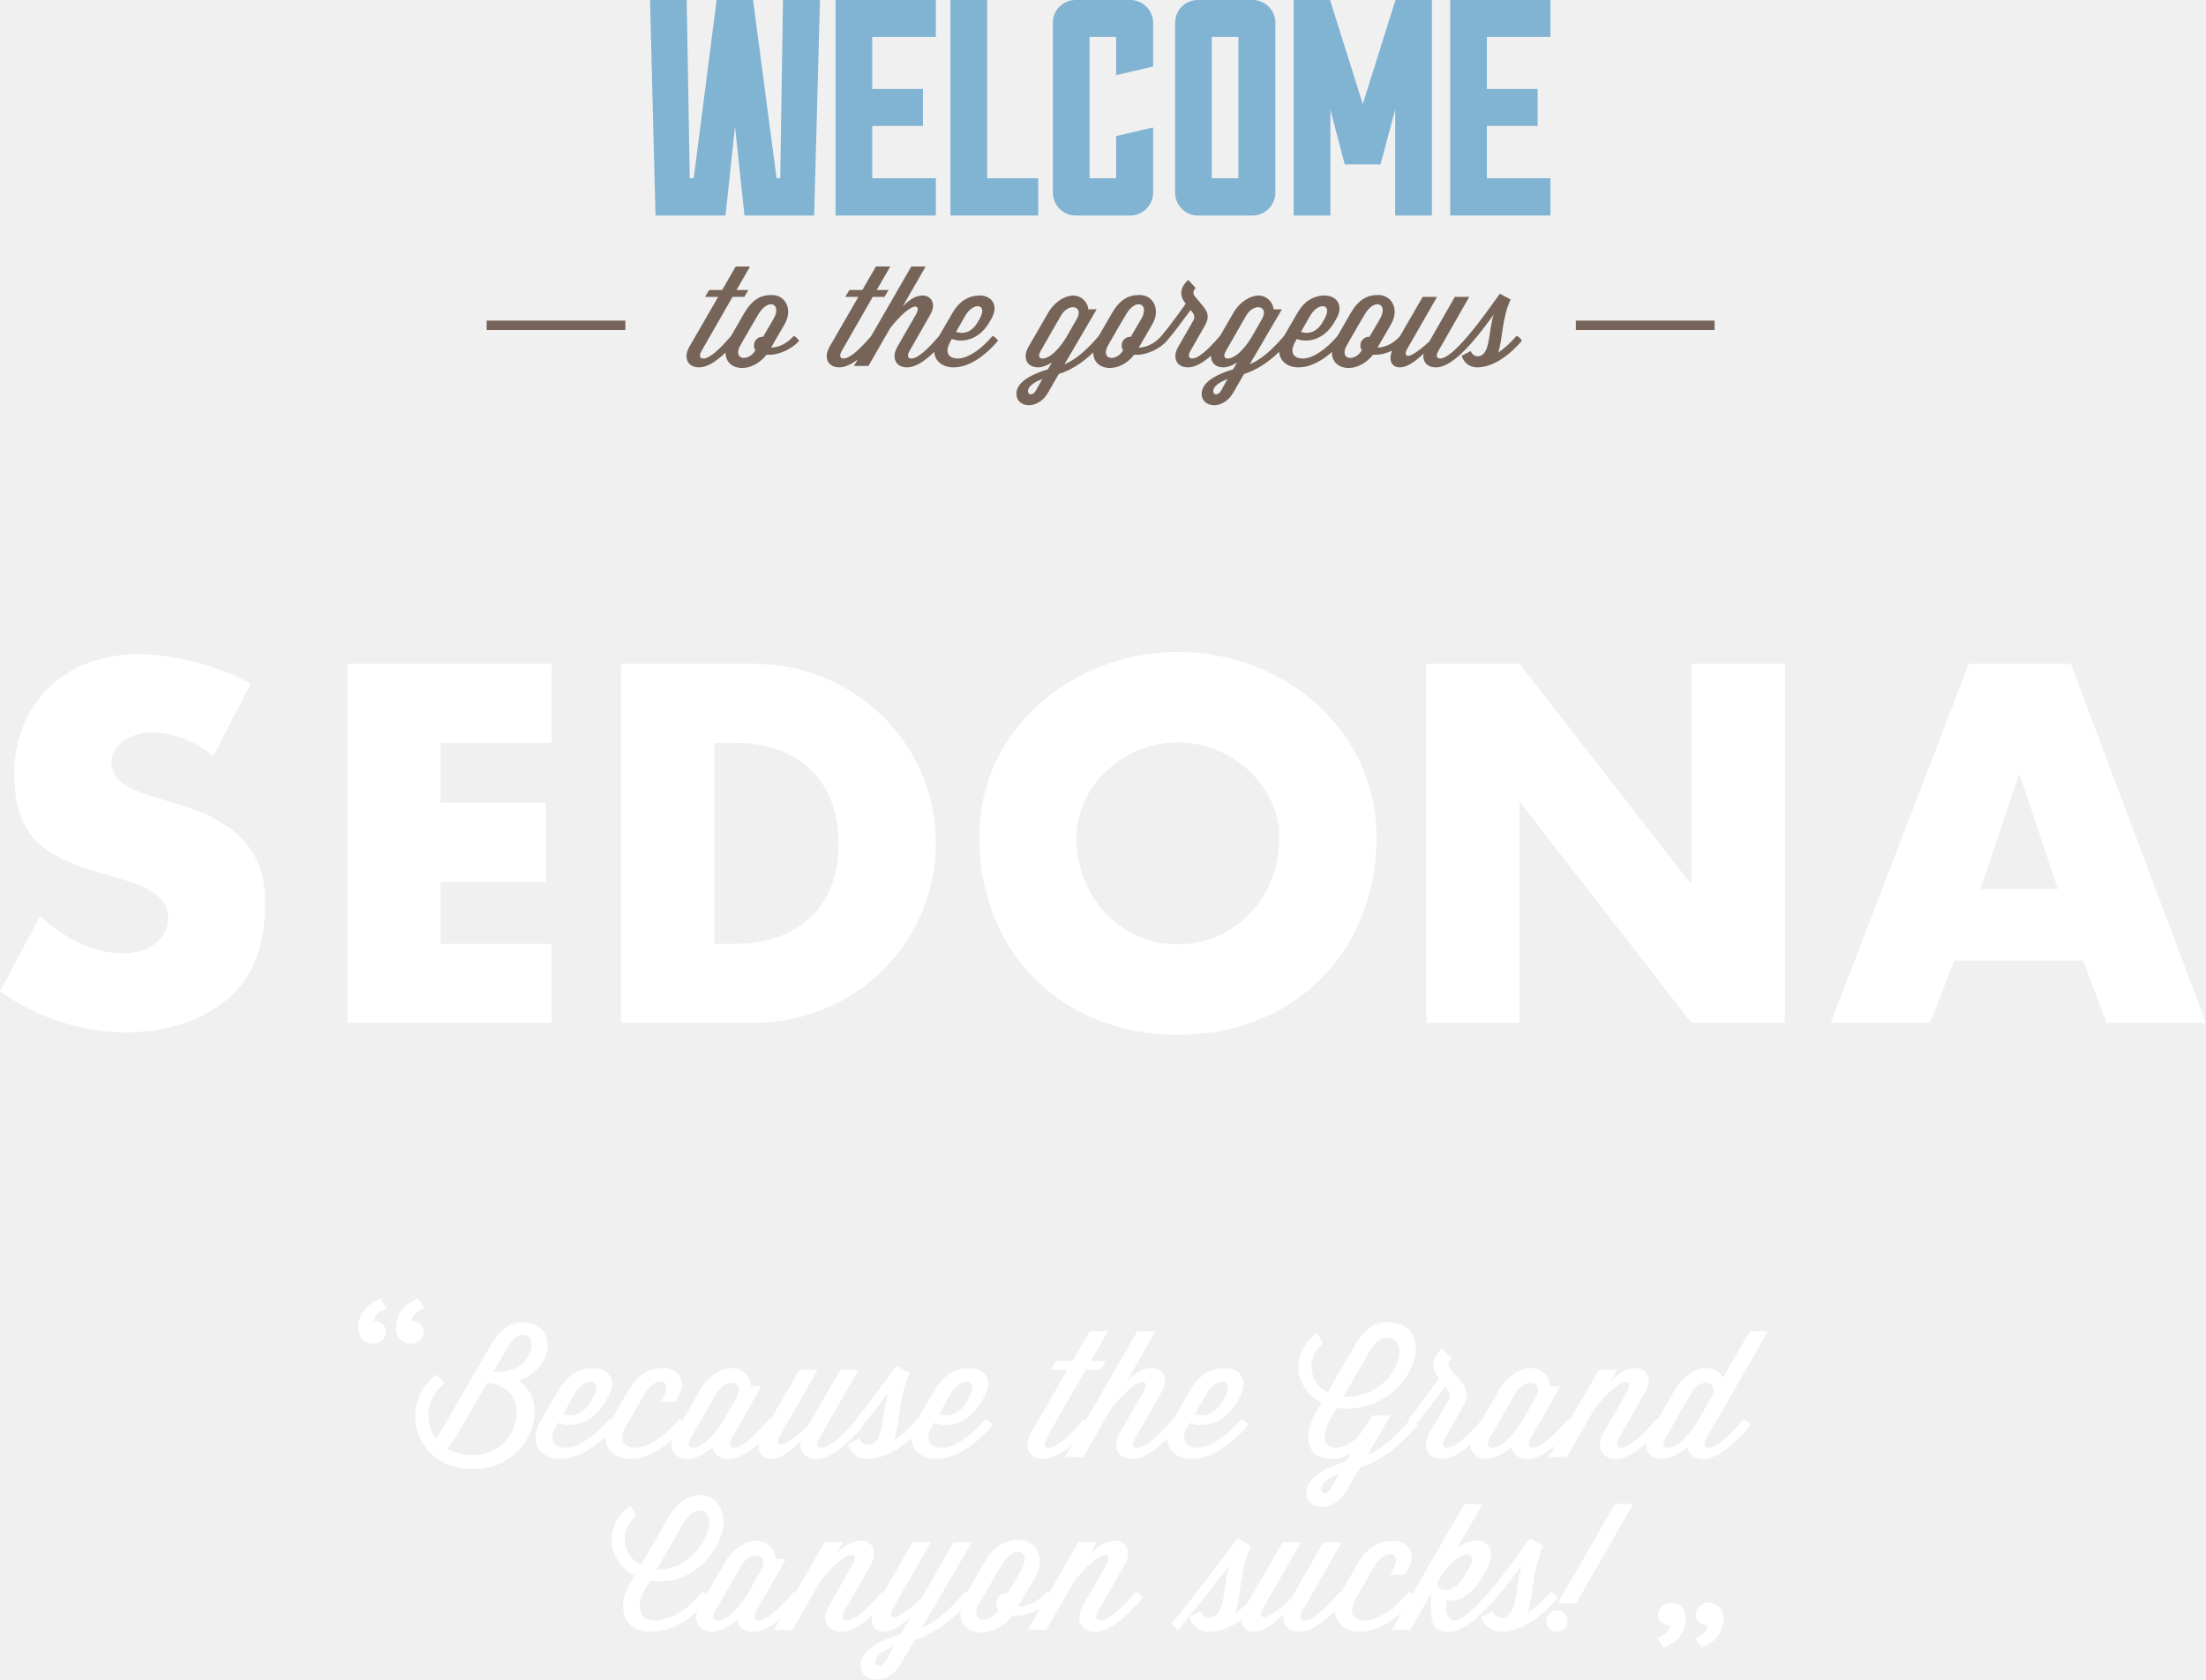
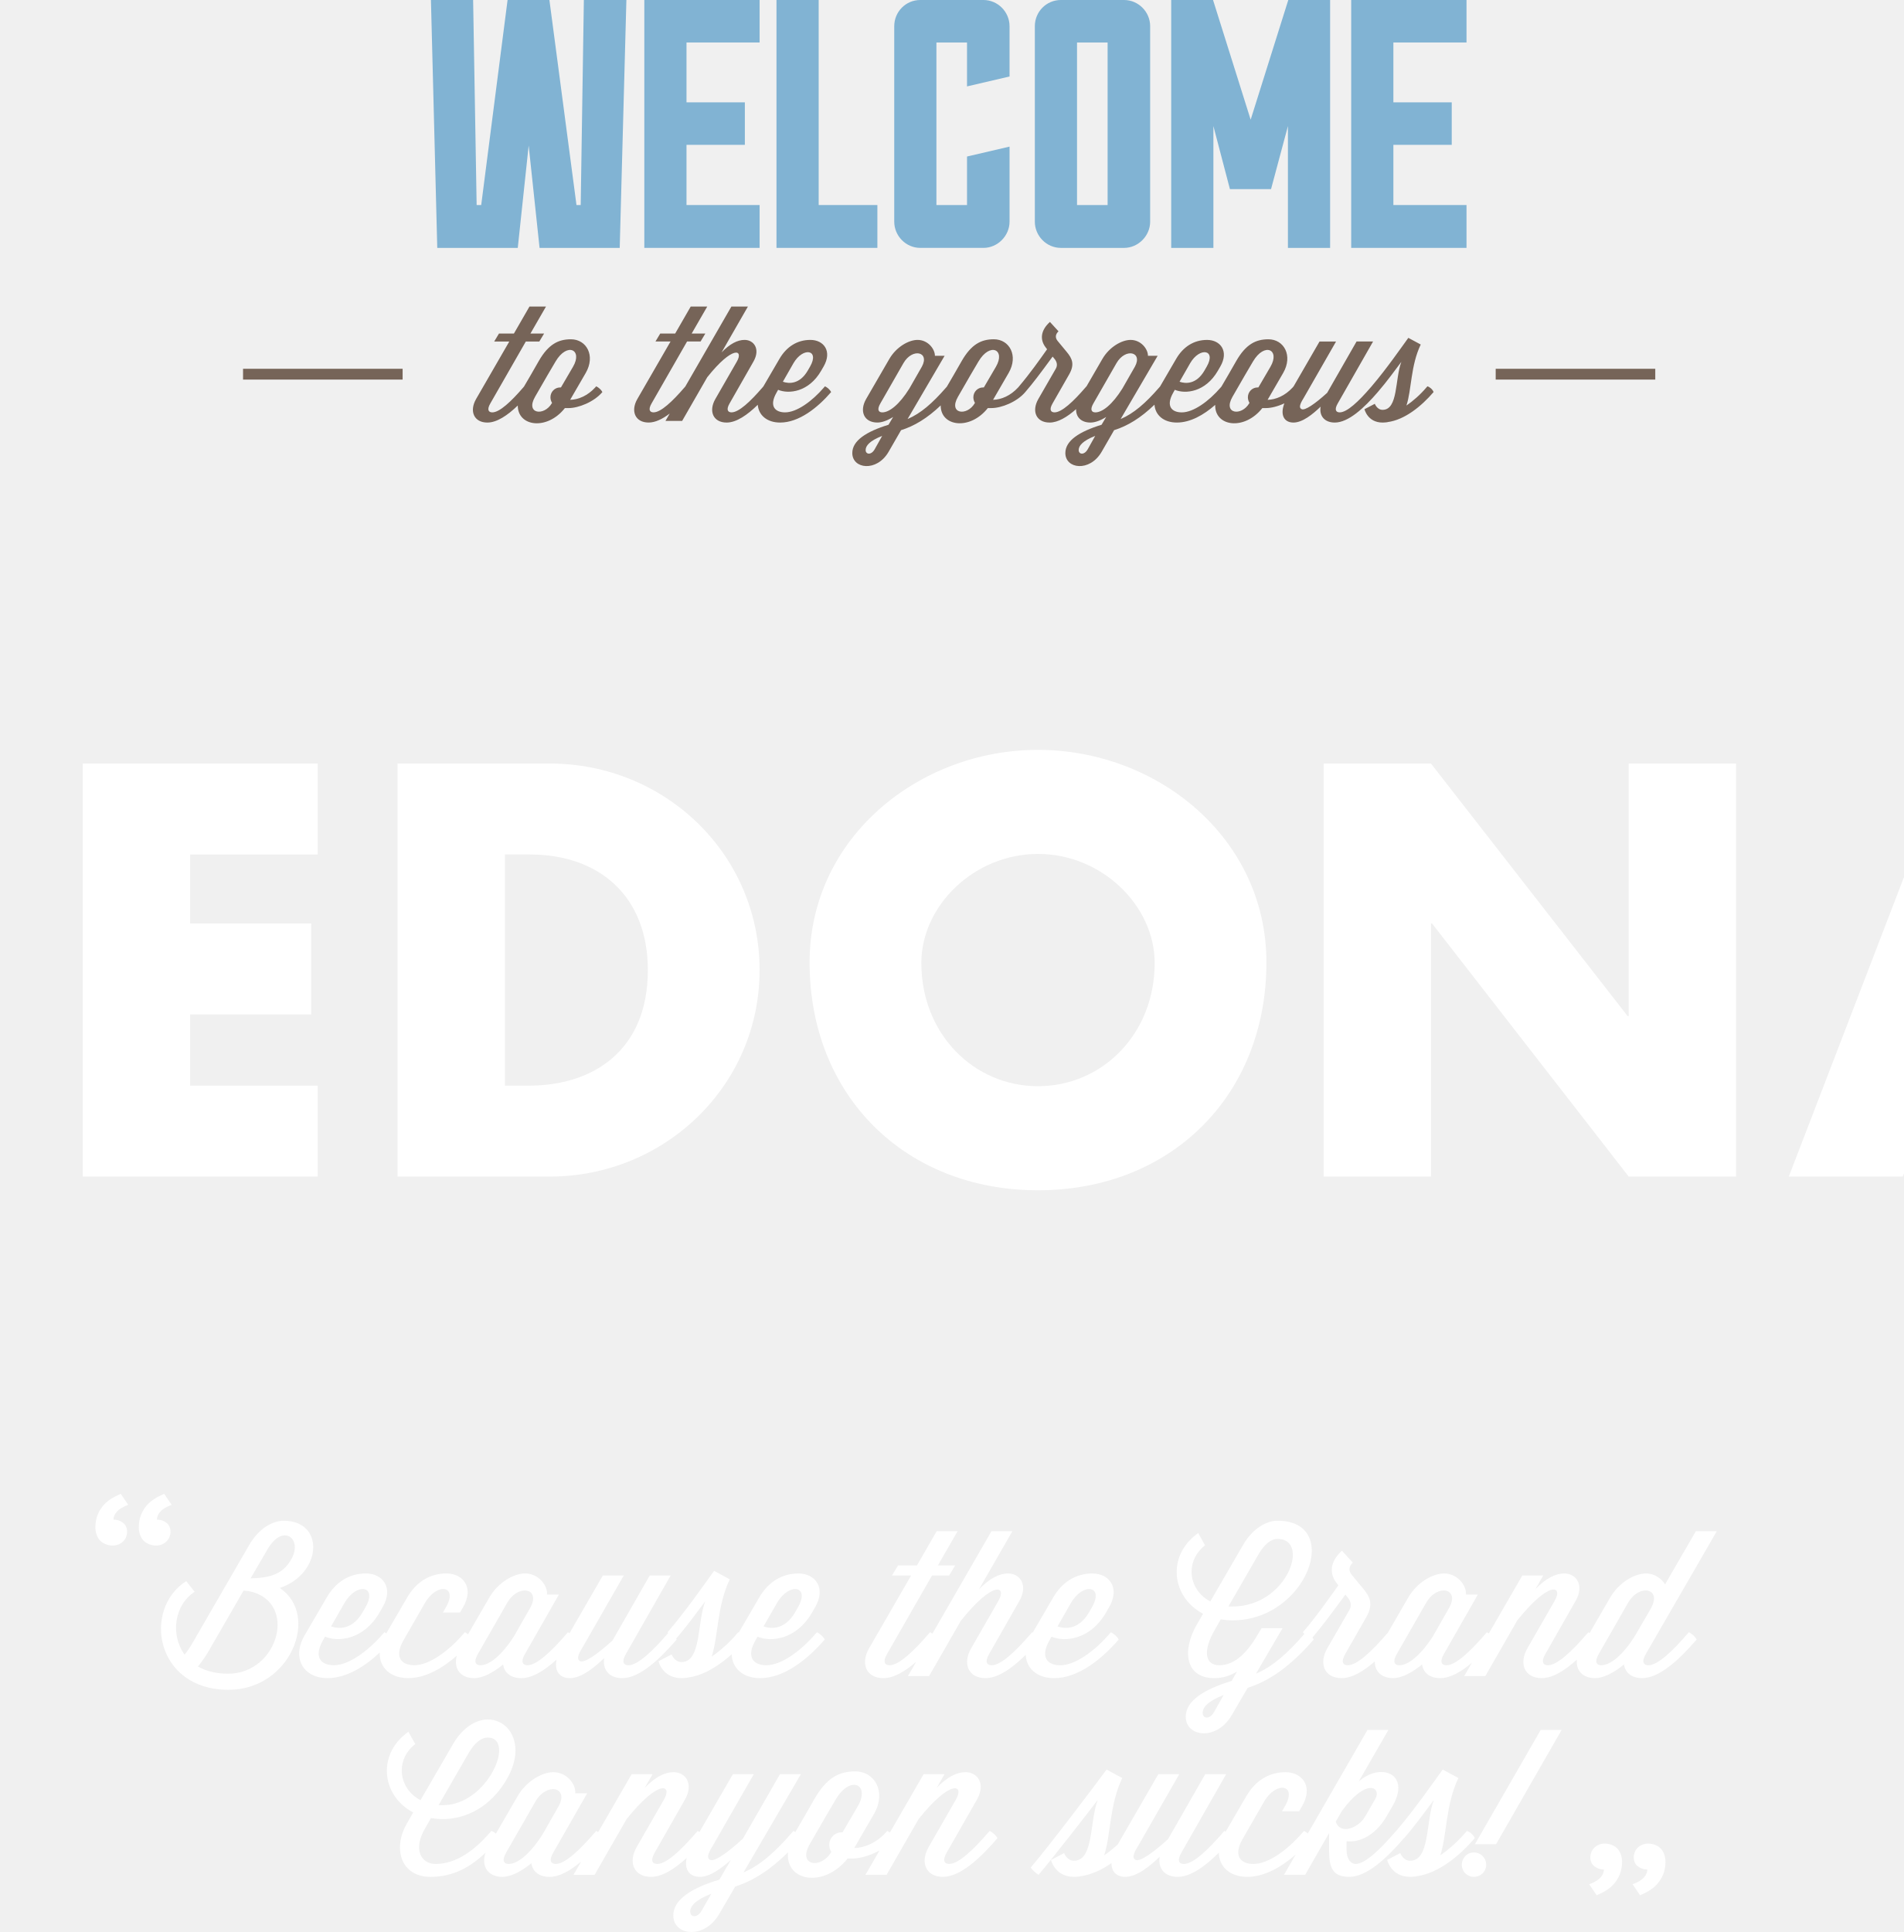
- <svg xmlns="http://www.w3.org/2000/svg" version="1.1" id="svg3859" xml:space="preserve" viewBox="0 0 613.005 466.769">
+ <svg xmlns="http://www.w3.org/2000/svg" version="1.1" id="svg3859" xml:space="preserve" viewBox="76.503 0 460 466.769">
  <defs id="defs3863">
    <clipPath clipPathUnits="userSpaceOnUse" id="clipPath3875">
      <path d="M 0,350.077 H 459.754 V 0 H 0 Z" id="path3873" />
    </clipPath>
  </defs>
  <g id="g3867" transform="matrix(1.333333,0,0,-1.333333,0,466.7693)">
    <g id="g3869">
      <g id="g3871" clip-path="url(#clipPath3875)">
        <g id="g3877" transform="translate(159.0288,279.873)">
          <path d="m 0,0 h -0.145 c -0.979,0 -1.756,-0.806 -1.756,-1.785 0,-0.373 0.115,-0.72 0.289,-1.009 L -1.641,-2.851 C -3.052,-5.27 -6.479,-4.809 -4.694,-1.7 l 2.274,3.944 1.44,2.447 C 1.122,8.26 4,6.85 2.186,3.741 Z M 6.392,0.203 6.189,-0.026 C 4.836,-1.495 3.167,-2.214 1.668,-2.243 L 4.49,2.622 c 1.813,3.139 0.144,6.104 -2.679,6.104 -2.303,0 -4.088,-0.92 -5.815,-3.916 L -5.472,2.248 -6.699,0.15 -6.853,-0.027 c -2.159,-2.506 -4.262,-4.491 -5.586,-4.491 -0.662,0 -1.037,0.461 -0.346,1.641 l 6.422,11.201 h 2.446 l 0.864,1.44 H -5.53 l 2.822,4.893 H -5.702 L -8.524,9.762 h -2.707 l -0.864,-1.44 h 2.735 l -6.019,-10.423 c -1.267,-2.217 -0.374,-4.262 2.044,-4.262 1.739,0 3.662,1.309 5.512,3.084 -0.006,-3.816 5.297,-4.562 8.539,-0.463 h 0.661 c 1.785,0 4.606,1.094 6.134,2.907 C 7.312,-0.43 6.795,0.03 6.392,0.203" style="fill:#766458;fill-opacity:1;fill-rule:nonzero;stroke:none" id="path3879" />
        </g>
        <g id="g3881" transform="translate(201.1748,284.2803)">
          <path d="M 0,0 C 1.729,2.965 4.781,2.477 2.996,-0.634 L 2.563,-1.383 C 1.125,-3.83 -0.805,-3.774 -1.928,-3.37 Z M 5.701,-4.204 5.5,-4.433 c -2.16,-2.506 -4.924,-4.491 -7.025,-4.491 -1.844,0 -2.938,1.151 -1.555,3.569 l 0.287,0.52 c 1.93,-0.807 5.558,-0.432 7.804,3.455 l 0.432,0.749 c 1.612,2.764 0.058,4.837 -2.39,4.837 -2.419,0 -4.348,-1.268 -5.615,-3.455 l -2.906,-4.984 -0.173,-0.199 c -2.159,-2.504 -4.261,-4.49 -5.586,-4.49 -0.661,0 -1.036,0.461 -0.346,1.641 l 4.319,7.571 c 1.295,2.274 0.059,3.916 -1.612,3.916 -1.296,0 -2.679,-0.72 -4.175,-2.274 l 4.779,8.32 h -2.994 L -19.61,-4.24 -19.778,-4.431 c -2.159,-2.506 -4.261,-4.491 -5.586,-4.491 -0.662,0 -1.037,0.461 -0.345,1.641 l 6.42,11.201 h 2.447 l 0.864,1.44 h -2.476 l 2.822,4.893 h -2.994 l -2.822,-4.895 h -2.706 l -0.864,-1.44 h 2.735 l -6.019,-10.423 c -1.267,-2.217 -0.373,-4.262 2.045,-4.262 1.213,0 2.517,0.639 3.821,1.627 l -0.771,-1.338 h 3.022 l 4.55,7.916 c 4.606,5.789 6.65,5.039 5.354,2.822 l -3.888,-6.767 c -1.267,-2.218 -0.373,-4.263 2.045,-4.263 1.781,0 3.757,1.375 5.646,3.217 0.145,-1.864 1.653,-3.217 4.055,-3.217 3.396,0 6.766,2.649 9.242,5.529 -0.196,0.404 -0.714,0.864 -1.118,1.037" style="fill:#766458;fill-opacity:1;fill-rule:nonzero;stroke:none" id="path3883" />
        </g>
        <g id="g3885" transform="translate(285.4141,279.873)">
          <path d="m 0,0 h -0.146 c -0.978,0 -1.755,-0.806 -1.755,-1.785 0,-0.373 0.115,-0.72 0.287,-1.009 L -1.642,-2.851 C -3.052,-5.27 -6.479,-4.809 -4.694,-1.7 l 2.273,3.944 1.44,2.447 C 1.121,8.26 3.998,6.85 2.187,3.741 Z m -29.54,-4.519 c -0.662,0 -1.035,0.461 -0.346,1.641 l 4.176,7.285 c 1.611,2.793 4.809,2.073 3.34,-0.634 l -2.274,-3.974 c -1.813,-2.908 -3.63,-4.318 -4.896,-4.318 m -1.381,-6.68 c -0.635,-1.123 -1.642,-0.951 -1.642,-0.145 0,0.777 0.72,1.67 2.994,2.562 z M -49.748,0 h -0.146 c -0.978,0 -1.755,-0.806 -1.755,-1.785 0,-0.373 0.115,-0.72 0.287,-1.009 l -0.028,-0.057 c -1.41,-2.419 -4.837,-1.958 -3.052,1.151 l 2.273,3.944 1.44,2.447 c 2.103,3.569 4.979,2.159 3.167,-0.95 z m -18.397,-4.519 c -0.662,0 -1.037,0.461 -0.346,1.641 l 4.176,7.285 c 1.611,2.793 4.809,2.073 3.34,-0.634 l -2.273,-3.974 c -1.816,-2.908 -3.63,-4.318 -4.897,-4.318 m -1.383,-6.68 c -0.633,-1.123 -1.641,-0.951 -1.641,-0.145 0,0.777 0.721,1.67 2.994,2.562 z m 57.177,15.606 c 1.728,2.965 4.778,2.477 2.993,-0.634 L -9.79,3.024 C -11.229,0.577 -13.159,0.633 -14.282,1.037 Z M 30.632,0.203 30.431,-0.026 c -1.096,-1.295 -2.42,-2.447 -3.601,-3.254 0.95,2.851 0.749,7.228 2.593,11.057 L 27.177,8.986 C 25.938,7.287 23.233,3.371 20.526,0.204 V 0.203 l -0.2,-0.229 c -2.158,-2.506 -4.261,-4.491 -5.587,-4.491 -0.661,0 -1.035,0.461 -0.343,1.641 l 6.391,11.201 h -2.994 l -5.326,-9.3 C 10.192,-3.047 8.437,-4.2 7.86,-3.94 c -0.748,0.315 0,1.438 0.375,2.072 L 14.08,8.324 H 11.085 L 6.39,0.2 6.192,-0.027 C 4.839,-1.496 3.17,-2.215 1.672,-2.244 L 4.493,2.621 C 6.306,5.76 4.64,8.725 1.815,8.725 -0.489,8.725 -2.274,7.805 -4,4.809 L -5.47,2.247 -6.696,0.15 -6.851,-0.028 c -2.158,-2.506 -4.923,-4.491 -7.024,-4.491 -1.843,0 -2.938,1.151 -1.556,3.569 l 0.289,0.52 c 1.929,-0.807 5.558,-0.432 7.803,3.455 l 0.434,0.749 c 1.61,2.764 0.056,4.837 -2.392,4.837 -2.419,0 -4.349,-1.268 -5.615,-3.455 l -2.903,-4.984 -0.174,-0.199 c -2.478,-2.851 -4.607,-4.691 -6.97,-5.699 l 6.709,11.459 h -1.757 c 0,1.238 -1.267,2.879 -3.139,2.879 -1.611,0 -3.857,-1.268 -5.125,-3.455 l -2.871,-4.957 -0.007,0.004 -0.202,-0.23 c -2.158,-2.504 -4.261,-4.49 -5.586,-4.49 -0.662,0 -1.035,0.461 -0.345,1.641 l 2.994,5.241 c 1.036,1.813 0.547,2.879 -0.433,4.06 l -1.671,2.017 c -0.431,0.547 -0.431,1.151 0.174,1.728 l -1.554,1.699 c -1.7,-1.525 -1.844,-3.225 -0.778,-4.607 l 0.26,-0.346 c -1.324,-1.872 -3.109,-4.404 -5.068,-6.709 l 0.002,-0.004 -0.2,-0.229 c -1.354,-1.467 -3.022,-2.188 -4.521,-2.217 l 2.82,4.866 c 1.815,3.138 0.145,6.104 -2.678,6.104 -2.302,0 -4.087,-0.922 -5.814,-3.916 l -1.47,-2.562 -1.228,-2.101 -0.152,-0.175 c -2.477,-2.851 -4.607,-4.691 -6.969,-5.699 l 6.709,11.459 h -1.756 c 0,1.238 -1.267,2.879 -3.139,2.879 -1.611,0 -3.857,-1.268 -5.125,-3.455 l -4.203,-7.256 c -1.268,-2.217 -0.375,-4.262 2.043,-4.262 0.836,0 1.844,0.375 2.852,1.008 l -0.835,-1.41 c -4.031,-1.238 -6.565,-2.879 -6.565,-5.125 0,-2.88 4.405,-3.484 6.565,0.201 l 2.274,3.945 c 2.396,0.746 4.743,2.155 7.18,4.481 -0.021,-3.832 5.294,-4.585 8.54,-0.479 h 0.661 c 1.785,0 4.607,1.094 6.134,2.908 1.437,1.67 2.561,3.168 4.95,6.42 l 0.402,-0.49 c 0.374,-0.489 0.521,-1.094 0.174,-1.698 l -3.168,-5.5 c -1.269,-2.218 -0.375,-4.263 2.045,-4.263 1.518,0 3.177,0.998 4.802,2.431 -0.05,-1.392 0.879,-2.431 2.597,-2.431 0.834,0 1.843,0.375 2.852,1.009 l -0.836,-1.409 c -4.031,-1.238 -6.563,-2.879 -6.563,-5.125 0,-2.88 4.405,-3.483 6.563,0.201 l 2.273,3.944 c 2.441,0.762 4.83,2.215 7.316,4.617 0.134,-1.875 1.645,-3.236 4.057,-3.236 2.438,0 4.859,1.367 6.947,3.201 -0.116,-3.92 5.266,-4.721 8.541,-0.58 h 0.662 c 0.938,0 2.158,0.309 3.33,0.856 -0.806,-2.081 -0.064,-3.478 1.649,-3.478 1.642,0 3.483,1.498 4.922,2.879 -0.287,-1.611 0.662,-2.879 2.563,-2.879 2.476,0 5.326,2.648 7.804,5.528 l -0.002,0.001 c 1.698,1.959 3.196,4.059 4.262,5.469 -1.181,-3.108 -0.549,-8.694 -3.397,-8.694 -1.008,0 -1.409,1.094 -1.409,1.094 l -1.874,-0.979 c 0,0 0.547,-2.42 3.283,-2.42 0.287,0 0.548,0.029 0.834,0.06 0.029,0 0.059,0.028 0.089,0.028 3.05,0.402 6.073,2.82 8.319,5.441 -0.172,0.461 -0.691,0.922 -1.122,1.037" style="fill:#766458;fill-opacity:1;fill-rule:nonzero;stroke:none" id="path3887" />
        </g>
        <path d="m 101.421,283.254 h 28.918 v -1.957 h -28.918 z" style="fill:#766458;fill-opacity:1;fill-rule:nonzero;stroke:none" id="path3889" />
        <path d="m 328.421,283.254 h 28.918 v -1.957 h -28.918 z" style="fill:#766458;fill-opacity:1;fill-rule:nonzero;stroke:none" id="path3891" />
        <g id="g3893" transform="translate(163.1821,350.0771)">
          <path d="M 0,0 H 7.707 L 6.498,-44.918 H -8.027 l -1.975,18.545 -1.975,-18.545 H -26.566 L -27.712,0 h 7.645 l 0.637,-37.152 h 0.828 L -13.824,0 h 7.581 l 4.906,-37.152 h 0.765 z" style="fill:#81b3d3;fill-opacity:1;fill-rule:nonzero;stroke:none" id="path3895" />
        </g>
        <g id="g3897" transform="translate(195.0332,312.9253)">
          <path d="M 0,0 V -7.766 H -20.896 V 37.152 H 0 v -7.7 H -13.251 V 18.608 h 10.575 v -7.7 H -13.251 V 0 Z" style="fill:#81b3d3;fill-opacity:1;fill-rule:nonzero;stroke:none" id="path3899" />
        </g>
        <g id="g3901" transform="translate(216.3721,312.9253)">
          <path d="m 0,0 v -7.766 h -18.283 v 44.918 h 7.646 V 0 Z" style="fill:#81b3d3;fill-opacity:1;fill-rule:nonzero;stroke:none" id="path3903" />
        </g>
        <g id="g3905" transform="translate(232.6162,321.7163)">
          <path d="m 0,0 7.708,1.797 v -13.604 c 0,-2.567 -2.166,-4.749 -4.714,-4.749 H -8.475 c -2.611,0 -4.713,2.182 -4.713,4.749 v 35.419 c 0,2.632 2.103,4.749 4.713,4.749 H 2.992 c 2.549,0 4.715,-2.117 4.715,-4.749 V 14.5 l -7.708,-1.796 v 7.957 H -5.544 V -8.791 h 5.543 z" style="fill:#81b3d3;fill-opacity:1;fill-rule:nonzero;stroke:none" id="path3907" />
        </g>
        <path d="m 258.095,342.377 h -5.544 v -29.452 h 5.544 z m 2.993,7.7 c 2.55,0 4.716,-2.117 4.716,-4.749 v -35.42 c 0,-2.567 -2.166,-4.749 -4.716,-4.749 H 249.62 c -2.61,0 -4.714,2.182 -4.714,4.749 v 35.42 c 0,2.631 2.104,4.749 4.714,4.749 z" style="fill:#81b3d3;fill-opacity:1;fill-rule:nonzero;stroke:none" id="path3909" />
        <g id="g3911" transform="translate(290.8359,350.0771)">
          <path d="m 0,0 h 7.58 v -44.918 h -7.645 v 22.074 l -3.059,-11.422 h -7.453 l -2.994,11.422 v -22.074 h -7.646 V 0 h 7.581 l 6.817,-21.688 z" style="fill:#81b3d3;fill-opacity:1;fill-rule:nonzero;stroke:none" id="path3913" />
        </g>
        <g id="g3915" transform="translate(323.1328,312.9253)">
          <path d="M 0,0 V -7.766 H -20.896 V 37.152 H 0 v -7.7 H -13.252 V 18.608 h 10.575 v -7.7 H -13.252 V 0 Z" style="fill:#81b3d3;fill-opacity:1;fill-rule:nonzero;stroke:none" id="path3917" />
        </g>
        <g id="g3919" transform="translate(44.4658,192.4673)">
          <path d="m 0,0 c -3.572,2.979 -8.139,4.963 -12.902,4.963 -3.572,0 -8.338,-2.084 -8.338,-6.253 0,-4.368 5.261,-6.055 8.636,-7.146 l 4.964,-1.489 c 10.422,-3.077 18.461,-8.337 18.461,-20.448 0,-7.445 -1.787,-15.087 -7.742,-20.149 -5.855,-4.964 -13.697,-7.048 -21.24,-7.048 -9.43,0 -18.661,3.177 -26.305,8.537 l 8.338,15.683 c 4.865,-4.269 10.621,-7.742 17.271,-7.742 4.566,0 9.43,2.283 9.43,7.545 0,5.459 -7.643,7.344 -11.812,8.535 -12.208,3.475 -20.249,6.649 -20.249,21.143 0,15.188 10.818,25.112 25.807,25.112 7.543,0 16.775,-2.382 23.426,-6.154 z" style="fill:#ffffff;fill-opacity:1;fill-rule:nonzero;stroke:none" id="path3921" />
        </g>
        <g id="g3923" transform="translate(91.8311,195.2461)">
          <path d="M 0,0 V -12.506 H 21.937 V -28.985 H 0 v -12.9 h 23.127 v -16.479 h -42.582 v 74.84 H 23.127 V -10e-4 L 0,-0.001 Z" style="fill:#ffffff;fill-opacity:1;fill-rule:nonzero;stroke:none" id="path3925" />
        </g>
        <g id="g3927" transform="translate(148.8721,153.3594)">
          <path d="m 0,0 h 4.367 c 11.612,0 21.539,6.352 21.539,20.942 0,13.401 -8.834,20.944 -21.341,20.944 L 0,41.886 Z M -19.455,58.364 H 8.139 c 20.844,0 38.016,-16.377 38.016,-37.42 0,-21.041 -17.271,-37.42 -38.016,-37.42 h -27.594 z" style="fill:#ffffff;fill-opacity:1;fill-rule:nonzero;stroke:none" id="path3929" />
        </g>
        <g id="g3931" transform="translate(224.3389,175.5933)">
          <path d="m 0,0 c 0,-12.905 9.529,-22.333 21.141,-22.333 11.613,0 21.143,9.43 21.143,22.333 0,10.323 -9.526,19.752 -21.143,19.752 C 9.528,19.752 0,10.322 0,0 m 62.534,0.099 c 0,-24.219 -17.371,-41.292 -41.393,-41.292 -24.02,0 -41.391,17.071 -41.391,41.292 0,22.632 19.852,38.513 41.391,38.513 21.539,0 41.393,-15.881 41.393,-38.513" style="fill:#ffffff;fill-opacity:1;fill-rule:nonzero;stroke:none" id="path3933" />
        </g>
        <g id="g3935" transform="translate(297.2383,211.7231)">
          <path d="M 0,0 H 19.454 L 55.09,-45.757 h 0.196 V 0 H 74.739 V -74.839 H 55.286 L 19.651,-28.983 H 19.454 V -74.839 H 0 Z" style="fill:#ffffff;fill-opacity:1;fill-rule:nonzero;stroke:none" id="path3937" />
        </g>
        <g id="g3939" transform="translate(420.9453,188.5962)">
          <path d="M 0,0 H -0.199 L -8.238,-23.824 H 7.939 Z m -13.601,-38.71 -5.16,-13.002 h -20.645 l 28.785,74.839 H 10.621 L 38.809,-51.712 H 18.063 l -4.862,13.002 z" style="fill:#ffffff;fill-opacity:1;fill-rule:nonzero;stroke:none" id="path3941" />
        </g>
        <g id="g3943" transform="translate(102.792,64.0869)">
          <path d="M 0,0 3.063,5.252 C 5.834,10.027 9.372,7.221 7.475,3.647 6.019,0.912 3.866,0.073 0,0 m -4.084,-17.285 c -2.261,0 -4.048,0.51 -5.47,1.311 0.656,0.767 1.312,1.715 1.896,2.699 l 6.381,11.05 1.021,-0.108 c 8.9,-1.862 5.362,-14.952 -3.828,-14.952 M 5.288,-1.751 C 12.946,0.838 13.53,10.43 5.981,10.43 3.902,10.43 1.422,8.971 -0.291,5.981 L -10.503,-11.67 c -0.475,-0.839 -0.947,-1.531 -1.458,-2.15 -2.626,3.609 -1.86,9.006 1.823,11.377 l -1.532,1.934 c -7.95,-5.069 -5.616,-19.692 7.659,-19.692 11.342,-0.002 16.593,13.599 9.299,18.45" style="fill:#ffffff;fill-opacity:1;fill-rule:nonzero;stroke:none" id="path3945" />
        </g>
        <g id="g3947" transform="translate(119.814,59.6377)">
          <path d="M 0,0 C 2.188,3.756 6.054,3.137 3.791,-0.802 L 3.244,-1.75 C 1.422,-4.85 -1.023,-4.776 -2.444,-4.266 Z M 24.184,-9.227 29.472,0 c 2.042,3.539 6.09,2.627 4.229,-0.802 l -2.953,-5.179 c -2.297,-3.609 -4.56,-5.324 -6.127,-5.324 -0.837,0 -1.312,0.583 -0.437,2.078 M 78.375,0 c 2.188,3.756 6.054,3.137 3.791,-0.802 L 81.619,-1.75 c -1.822,-3.1 -4.267,-3.026 -5.688,-2.516 z M 20.346,-9.563 c -0.629,-2.248 0.572,-4.076 3.146,-4.076 1.531,0 3.428,0.985 5.25,2.479 0.184,-1.459 1.351,-2.479 3.283,-2.479 2.02,0 4.234,1.395 6.393,3.358 -0.42,-2.049 0.541,-3.358 2.41,-3.358 2.08,0 4.414,1.897 6.236,3.647 -0.365,-2.043 0.84,-3.647 3.246,-3.647 3.137,0 6.747,3.354 9.883,7.002 -0.025,0.051 -0.068,0.102 -0.101,0.152 2.097,2.438 3.946,5.026 5.269,6.776 -1.496,-3.937 -0.693,-11.014 -4.305,-11.014 -1.275,0 -1.787,1.387 -1.787,1.387 l -2.371,-1.24 c 0,0 0.693,-3.063 4.157,-3.063 0.365,0 0.692,0.037 1.058,0.073 0.037,0 0.073,0.035 0.109,0.035 2.786,0.369 5.55,2.064 7.943,4.225 0.058,-2.495 1.994,-4.333 5.145,-4.333 4.303,0 8.57,3.354 11.707,7.002 -0.255,0.512 -0.912,1.094 -1.422,1.313 L 85.34,-5.617 c -2.735,-3.172 -6.236,-5.688 -8.897,-5.688 -2.334,0 -3.721,1.459 -1.97,4.522 l 0.365,0.656 c 2.442,-1.02 7.038,-0.547 9.883,4.377 l 0.547,0.947 c 2.042,3.502 0.073,6.127 -3.026,6.127 -3.063,0 -5.508,-1.604 -7.111,-4.375 l -3.684,-6.318 c -0.035,0.012 -0.07,0.037 -0.104,0.046 l -0.255,-0.292 c -1.387,-1.641 -3.063,-3.1 -4.559,-4.121 1.203,3.609 0.948,9.152 3.282,14.004 l -2.844,1.531 c -1.568,-2.151 -4.996,-7.111 -8.425,-11.122 0.033,-0.046 0.074,-0.091 0.111,-0.138 l -0.136,-0.154 c -2.735,-3.172 -5.397,-5.688 -7.075,-5.688 -0.838,0 -1.312,0.582 -0.438,2.078 L 59.1,4.963 H 55.307 L 48.56,-6.816 c -2.881,-2.626 -5.104,-4.084 -5.835,-3.756 -0.947,0.4 0,1.822 0.475,2.625 l 7.402,12.91 H 46.809 L 40.773,-5.483 c -0.098,0.061 -0.196,0.123 -0.288,0.162 L 40.23,-5.613 c -2.735,-3.172 -5.397,-5.688 -7.075,-5.688 -0.838,0 -1.312,0.582 -0.438,2.078 L 38.844,1.5 h -2.152 c 0.146,1.604 -1.494,3.83 -3.975,3.83 -2.042,0 -4.887,-1.605 -6.491,-4.377 L 22.38,-5.684 c -0.195,0.152 -0.394,0.286 -0.577,0.365 l -0.255,-0.292 c -2.735,-3.172 -6.236,-5.688 -8.897,-5.688 -2.334,0 -3.721,1.459 -1.971,4.521 l 3.902,6.782 c 2.188,3.757 6.054,3.137 3.791,-0.801 l -0.547,-0.949 h 3.101 l 0.547,0.949 c 2.042,3.5 0.073,6.127 -3.026,6.127 -3.063,0 -5.508,-1.605 -7.111,-4.377 L 7.567,-5.514 C 7.448,-5.437 7.331,-5.367 7.219,-5.319 L 6.964,-5.611 c -2.735,-3.172 -6.236,-5.688 -8.897,-5.688 -2.335,0 -3.721,1.459 -1.971,4.521 l 0.365,0.657 c 2.443,-1.022 7.039,-0.547 9.883,4.375 l 0.547,0.949 c 2.042,3.5 0.073,6.127 -3.027,6.127 -3.062,0 -5.507,-1.605 -7.11,-4.377 l -3.976,-6.818 c -2.371,-4.049 -0.328,-7.768 4.157,-7.768 3.341,0 6.657,2.023 9.442,4.635 -0.098,-2.647 1.865,-4.635 5.141,-4.635 3.1,-0.006 6.176,1.735 8.828,4.07" style="fill:#ffffff;fill-opacity:1;fill-rule:nonzero;stroke:none" id="path3949" />
        </g>
        <g id="g3951" transform="translate(251.4609,59.6377)">
          <path d="M 0,0 C 2.188,3.756 6.056,3.137 3.793,-0.802 L 3.246,-1.75 c -1.824,-3.1 -4.268,-3.026 -5.69,-2.516 z m -3.063,-13.639 c 4.303,0 8.572,3.354 11.707,7.002 -0.254,0.512 -0.911,1.094 -1.422,1.313 L 6.968,-5.617 c -2.737,-3.172 -6.237,-5.688 -8.901,-5.688 -2.334,0 -3.72,1.459 -1.97,4.522 l 0.365,0.656 c 2.444,-1.02 7.038,-0.547 9.883,4.377 l 0.547,0.947 C 8.935,2.699 6.966,5.324 3.865,5.324 0.804,5.324 -1.64,3.72 -3.245,0.949 l -3.693,-6.337 c -0.038,0.019 -0.077,0.048 -0.113,0.064 l -0.256,-0.293 c -2.734,-3.172 -5.395,-5.688 -7.074,-5.688 -0.839,0 -1.311,0.583 -0.438,2.079 l 5.47,9.591 c 1.642,2.881 0.073,4.961 -2.043,4.961 -1.642,0 -3.392,-0.912 -5.287,-2.882 l 6.054,10.54 h -3.793 l -10.697,-18.56 c -0.147,0.104 -0.297,0.193 -0.434,0.252 l -0.256,-0.292 c -2.735,-3.173 -5.396,-5.689 -7.075,-5.689 -0.838,0 -1.312,0.583 -0.438,2.079 l 8.133,14.187 h 3.101 l 1.095,1.824 h -3.137 l 3.574,6.199 h -3.793 l -3.574,-6.199 h -3.428 l -1.094,-1.824 h 3.463 L -36.6,-8.242 c -1.604,-2.809 -0.474,-5.397 2.589,-5.397 1.885,0 3.941,1.217 5.962,2.975 l -1.504,-2.609 h 3.83 l 5.762,10.029 c 5.835,7.33 8.425,6.382 6.783,3.574 l -4.923,-8.571 c -1.604,-2.808 -0.474,-5.396 2.589,-5.396 2.305,0 4.865,1.812 7.304,4.221 0.111,-2.441 2.041,-4.223 5.145,-4.223" style="fill:#ffffff;fill-opacity:1;fill-rule:nonzero;stroke:none" id="path3953" />
        </g>
        <g id="g3955" transform="translate(353.79,53.876)">
          <path d="m 0,0 c -2.299,-3.756 -4.633,-5.543 -6.236,-5.543 -0.838,0 -1.312,0.583 -0.438,2.079 l 5.287,9.228 c 2.043,3.537 6.09,2.625 4.23,-0.803 h 0.035 z m -36.702,-0.22 c -2.299,-3.608 -4.56,-5.323 -6.127,-5.323 -0.84,0 -1.312,0.583 -0.439,2.079 l 5.288,9.228 c 2.042,3.537 6.089,2.625 4.23,-0.803 z m -39.693,-13.784 c -0.8,-1.422 -2.078,-1.204 -2.078,-0.184 0,0.985 0.875,2.115 3.793,3.247 z m 8.059,28.591 c 1.131,1.933 2.371,2.771 3.43,2.771 6.017,0 1.787,-12.253 -8.133,-12.253 h -0.766 z M 9.626,0.436 9.37,0.145 C 6.639,-3.027 3.975,-5.544 2.296,-5.544 c -0.838,0 -1.312,0.583 -0.439,2.079 L 14.695,18.744 H 10.902 L 5.323,9.116 c -0.656,1.058 -1.896,1.97 -3.466,1.97 -2.043,0 -4.886,-1.605 -6.491,-4.376 L -8.346,0.305 c -0.079,0.047 -0.161,0.1 -0.235,0.133 L -8.837,0.145 c -2.733,-3.172 -5.395,-5.688 -7.074,-5.688 -0.84,0 -1.312,0.583 -0.439,2.079 l 5.47,9.591 c 1.644,2.881 0.073,4.961 -2.041,4.961 -1.643,0 -3.354,-0.875 -5.252,-2.846 l 1.422,2.479 h -3.793 L -26.605,0.234 c -0.124,0.081 -0.247,0.153 -0.361,0.204 l -0.257,-0.293 c -2.733,-3.172 -5.395,-5.688 -7.073,-5.688 -0.838,0 -1.311,0.583 -0.438,2.079 l 6.127,10.722 h -2.152 c 0.146,1.604 -1.494,3.83 -3.975,3.83 -2.043,0 -4.889,-1.605 -6.493,-4.375 L -44.893,0.383 -45.1,0.148 c -2.733,-3.171 -5.395,-5.687 -7.073,-5.687 -0.839,0 -1.311,0.582 -0.438,2.078 l 3.793,6.637 c 1.312,2.299 0.691,3.646 -0.547,5.142 l -2.115,2.554 c -0.547,0.692 -0.547,1.458 0.219,2.189 l -1.969,2.15 c -2.152,-1.934 -2.334,-4.084 -0.986,-5.835 l 0.33,-0.438 c -1.678,-2.371 -3.939,-5.58 -6.421,-8.497 0.075,-0.107 0.164,-0.214 0.259,-0.321 -3.125,-3.593 -5.781,-5.918 -8.763,-7.19 l 4.813,8.242 h -3.793 l -0.4,-0.658 c -2.006,-3.537 -4.305,-6.054 -7.258,-6.054 -2.59,0 -3.062,2.589 -0.803,6.455 l 1.059,1.859 c 0.691,-0.108 1.386,-0.182 2.15,-0.182 13.494,0 20.022,18.051 8.135,18.051 -2.08,0 -4.561,-1.459 -6.274,-4.449 L -77.089,6.02 c -2.225,1.166 -3.391,3.281 -3.391,5.396 0,1.75 0.803,3.501 2.441,4.776 l -1.238,2.226 c -2.7,-1.934 -3.903,-4.522 -3.903,-7.074 0,-3.028 1.716,-5.945 4.778,-7.55 l -1.131,-1.97 c -2.662,-4.595 -2.188,-9.7 3.174,-9.7 1.604,0 2.953,0.474 4.121,1.204 l -0.987,-1.715 c -5.14,-1.566 -8.313,-3.646 -8.313,-6.49 0,-3.646 5.58,-4.413 8.313,0.255 l 2.918,4.996 c 3.94,1.239 7.806,3.938 11.964,8.752 -0.059,0.117 -0.143,0.237 -0.236,0.356 1.684,1.979 3.113,3.889 5.972,7.776 l 0.509,-0.621 c 0.475,-0.619 0.657,-1.386 0.219,-2.152 l -4.012,-6.964 c -1.605,-2.806 -0.474,-5.395 2.59,-5.395 1.906,0 3.988,1.244 6.033,3.036 -0.045,-1.745 1.148,-3.036 3.311,-3.036 1.531,0 3.428,0.984 5.25,2.479 0.184,-1.459 1.352,-2.479 3.283,-2.479 1.817,0 3.791,1.13 5.742,2.785 L -31.08,-7.51 h 3.828 l 5.799,10.104 c 5.799,7.256 8.389,6.308 6.746,3.5 l -4.922,-8.571 c -1.603,-2.808 -0.475,-5.396 2.588,-5.396 2.018,0 4.227,1.389 6.381,3.346 -0.201,-1.901 1.008,-3.346 3.295,-3.346 1.531,0 3.427,0.984 5.252,2.479 0.182,-1.46 1.35,-2.479 3.281,-2.479 3.137,0 6.746,3.354 9.883,7.002 -0.257,0.506 -0.912,1.09 -1.425,1.307" style="fill:#ffffff;fill-opacity:1;fill-rule:nonzero;stroke:none" id="path3957" />
        </g>
        <g id="g3959" transform="translate(210.0591,18.0576)">
          <path d="m 0,0 h -0.184 c -1.24,0 -2.225,-1.021 -2.225,-2.263 0,-0.474 0.146,-0.911 0.365,-1.274 L -2.081,-3.61 c -1.786,-3.063 -6.127,-2.48 -3.865,1.459 l 2.881,4.996 1.823,3.1 C 1.421,10.467 5.067,8.68 2.77,4.741 Z m -25.528,-14.185 c -0.803,-1.422 -2.079,-1.204 -2.079,-0.184 0,0.984 0.912,2.114 3.829,3.246 z m -28.851,13.784 c -2.297,-3.61 -4.559,-5.324 -6.127,-5.324 -0.838,0 -1.312,0.583 -0.438,2.079 l 5.288,9.228 c 2.042,3.536 6.09,2.625 4.229,-0.804 z m -13.355,14.806 c 1.13,1.934 2.371,2.772 3.428,2.772 1.423,0 2.079,-0.948 2.079,-2.334 0,-3.538 -4.303,-9.919 -10.211,-9.919 h -0.766 z M 26.653,0.256 26.398,-0.037 c -2.733,-3.172 -5.396,-5.689 -7.074,-5.689 -0.84,0 -1.312,0.583 -0.438,2.08 l 5.471,9.59 c 1.642,2.881 0.071,4.96 -2.043,4.96 -1.642,0 -3.354,-0.875 -5.251,-2.844 l 1.422,2.478 H 14.692 L 8.581,-0.035 C 8.415,0.084 8.249,0.19 8.097,0.256 L 7.841,-0.037 C 6.128,-1.896 4.012,-2.809 2.116,-2.846 l 3.573,6.163 c 2.297,3.977 0.183,7.731 -3.392,7.731 -2.918,0 -5.178,-1.167 -7.367,-4.96 L -6.93,2.843 -8.556,0.062 C -8.673,0.137 -8.79,0.207 -8.899,0.254 l -0.255,-0.293 c -3.137,-3.608 -5.799,-5.942 -8.789,-7.222 l 10.395,17.797 h -3.793 l -6.709,-11.67 c -2.918,-2.697 -5.179,-4.192 -5.908,-3.864 -0.948,0.399 0,1.822 0.474,2.625 l 7.403,12.909 h -3.793 l -6.051,-10.47 c -0.113,0.072 -0.227,0.143 -0.332,0.188 l -0.255,-0.293 c -2.735,-3.173 -5.397,-5.689 -7.075,-5.689 -0.838,0 -1.312,0.583 -0.438,2.08 l 5.47,9.59 c 1.642,2.881 0.073,4.96 -2.042,4.96 -1.641,0 -3.355,-0.875 -5.251,-2.844 l 1.423,2.478 h -3.794 L -44.281,0.051 c -0.123,0.081 -0.246,0.152 -0.36,0.203 l -0.255,-0.293 c -2.734,-3.173 -5.396,-5.689 -7.075,-5.689 -0.838,0 -1.312,0.583 -0.438,2.08 l 6.128,10.72 h -2.152 c 0.146,1.605 -1.495,3.83 -3.976,3.83 -2.041,0 -4.887,-1.604 -6.49,-4.377 l -3.918,-6.762 c -0.26,0.234 -0.559,0.417 -0.831,0.49 l -0.255,-0.293 c -2.735,-3.173 -6.09,-5.689 -9.848,-5.689 -2.588,0 -4.156,2.589 -1.896,6.456 l 1.058,1.859 c 0.693,-0.108 1.387,-0.185 2.151,-0.185 4.048,0 8.644,2.08 11.634,7.295 1.057,1.86 1.531,3.61 1.531,5.105 0,3.428 -2.225,5.651 -5.032,5.651 -2.079,0 -4.559,-1.459 -6.272,-4.448 L -76.485,5.828 c -2.225,1.167 -3.393,3.282 -3.393,5.398 0,1.75 0.803,3.501 2.443,4.776 l -1.24,2.226 c -2.699,-1.935 -3.902,-4.521 -3.902,-7.076 0,-3.025 1.715,-5.943 4.777,-7.548 l -1.13,-1.971 c -2.661,-4.596 -1.094,-9.699 4.267,-9.699 4.242,0 7.354,1.888 9.969,4.372 -0.826,-2.384 0.374,-4.372 3.059,-4.372 1.532,0 3.428,0.984 5.252,2.478 0.182,-1.459 1.35,-2.478 3.281,-2.478 1.816,0 3.792,1.128 5.742,2.783 l -1.398,-2.42 h 3.829 l 5.798,10.102 c 5.799,7.258 8.389,6.311 6.748,3.502 l -4.923,-8.567 c -1.604,-2.81 -0.474,-5.397 2.589,-5.397 2.041,0 4.282,1.425 6.465,3.423 -0.455,-2.086 0.508,-3.423 2.397,-3.423 1.824,0 3.901,1.532 5.616,3.063 l -2.079,-3.574 c -5.142,-1.53 -8.351,-3.647 -8.351,-6.49 0,-3.647 5.58,-4.414 8.313,0.254 l 2.917,4.997 c 3.171,0.998 6.297,2.964 9.562,6.195 -0.523,-5.297 6.533,-6.505 10.787,-1.126 h 0.838 c 1.385,0 3.26,0.522 4.953,1.455 l -2.55,-4.41 h 3.83 l 5.798,10.102 c 5.799,7.258 8.389,6.311 6.747,3.502 l -4.923,-8.57 c -1.604,-2.81 -0.475,-5.397 2.59,-5.397 3.138,0 6.746,3.355 9.883,7.002 -0.256,0.513 -0.911,1.097 -1.423,1.316" style="fill:#ffffff;fill-opacity:1;fill-rule:nonzero;stroke:none" id="path3961" />
        </g>
        <g id="g3963" transform="translate(299.4326,19.9912)">
          <path d="M 0,0 1.094,1.896 C 5.471,7.987 8.461,6.309 7.111,4.011 L 5.289,0.875 C 4.155,-1.095 0.838,-2.48 0,0 m 25.188,-2.991 c -0.219,0.583 -0.875,1.167 -1.422,1.312 L 23.51,-1.972 c -1.387,-1.641 -3.065,-3.1 -4.56,-4.12 1.203,3.61 0.947,9.153 3.281,14.004 L 19.385,9.444 C 17.819,7.293 14.39,2.333 10.961,-1.679 c 0.006,-0.01 0.017,-0.018 0.021,-0.025 -0.015,0.007 -0.031,0.02 -0.046,0.025 L 10.682,-1.972 C 7.945,-5.144 5.285,-7.66 3.605,-7.66 c -0.837,0 -1.64,0.839 -1.64,2.553 v 1.568 c 2.662,-0.328 5.471,1.423 7.258,4.521 l 1.02,1.75 c 3.535,6.054 -2.226,8.061 -6.092,4.521 l 5.396,9.373 H 5.754 L -5.062,-2.141 c -0.229,0.195 -0.475,0.364 -0.692,0.459 l -0.257,-0.293 c -2.733,-3.172 -6.235,-5.688 -8.897,-5.688 -2.334,0 -3.719,1.459 -1.969,4.521 l 3.899,6.783 c 2.189,3.756 6.055,3.136 3.793,-0.803 L -9.731,1.89 h 3.101 l 0.548,0.948 c 2.041,3.501 0.071,6.127 -3.027,6.127 -3.063,0 -5.508,-1.605 -7.112,-4.377 l -3.732,-6.404 c -0.078,0.047 -0.16,0.101 -0.234,0.133 l -0.256,-0.293 c -2.734,-3.172 -5.396,-5.688 -7.074,-5.688 -0.839,0 -1.311,0.583 -0.438,2.079 l 8.097,14.186 h -3.794 l -6.745,-11.779 c -2.884,-2.625 -5.105,-4.084 -5.836,-3.756 -0.948,0.4 0,1.823 0.474,2.625 l 7.403,12.91 h -3.793 l -7.366,-12.744 c -0.819,-0.746 -1.658,-1.413 -2.449,-1.952 1.203,3.61 0.947,9.153 3.281,14.004 l -2.843,1.532 c -1.569,-2.151 -10.322,-13.75 -13.75,-17.761 0.327,-0.474 0.876,-0.948 1.422,-1.313 2.151,2.48 9.373,11.779 10.723,13.566 -1.496,-3.938 -0.693,-11.014 -4.305,-11.014 -1.275,0 -1.787,1.387 -1.787,1.387 l -2.37,-1.24 c 0,0 0.693,-3.062 4.157,-3.062 0.366,0 0.694,0.036 1.059,0.072 0.035,0 0.072,0.036 0.107,0.036 1.928,0.255 3.842,1.143 5.631,2.379 -0.011,-1.542 0.92,-2.487 2.51,-2.487 2.076,0 4.412,1.896 6.234,3.646 -0.363,-2.043 0.838,-3.646 3.247,-3.646 2.355,0 4.978,1.893 7.466,4.38 0.034,-2.52 1.975,-4.38 5.145,-4.38 3.078,0 6.138,1.72 8.775,4.031 l -2.113,-3.668 h 3.83 l 4.34,7.55 v -3.026 c 0,-3.245 0.619,-4.887 3.683,-4.887 3.136,0 6.748,3.354 9.884,7.002 -0.006,0.011 -0.018,0.021 -0.02,0.034 0.015,-0.013 0.031,-0.023 0.047,-0.034 2.152,2.479 4.049,5.142 5.395,6.93 -1.493,-3.939 -0.69,-11.015 -4.303,-11.015 -1.274,0 -1.787,1.387 -1.787,1.387 l -2.371,-1.24 c 0,0 0.694,-3.062 4.158,-3.062 0.363,0 0.691,0.036 1.06,0.072 0.034,0 0.069,0.036 0.106,0.036 3.867,0.514 7.697,3.575 10.541,6.895" style="fill:#ffffff;fill-opacity:1;fill-rule:nonzero;stroke:none" id="path3965" />
        </g>
        <g id="g3967" transform="translate(324.4736,14.4121)">
          <path d="m 0,0 c -1.24,0 -2.189,-0.984 -2.189,-2.226 0,-1.242 0.949,-2.188 2.189,-2.188 1.237,0 2.225,0.947 2.225,2.188 C 2.225,-0.985 1.237,0 0,0" style="fill:#ffffff;fill-opacity:1;fill-rule:nonzero;stroke:none" id="path3969" />
        </g>
        <g id="g3971" transform="translate(324.6553,15.9063)">
          <path d="M 0,0 H 3.83 L 15.717,20.715 H 11.926 Z" style="fill:#ffffff;fill-opacity:1;fill-rule:nonzero;stroke:none" id="path3973" />
        </g>
        <g id="g3975" transform="translate(88.2769,72.4961)">
          <path d="m 0,0 c 0,-0.293 -0.057,-0.587 -0.17,-0.879 -0.112,-0.293 -0.281,-0.559 -0.506,-0.796 -0.227,-0.236 -0.502,-0.429 -0.83,-0.574 -0.327,-0.147 -0.693,-0.221 -1.1,-0.221 -0.451,0 -0.885,0.084 -1.302,0.253 -0.417,0.17 -0.772,0.411 -1.065,0.728 -0.248,0.293 -0.439,0.643 -0.574,1.049 -0.135,0.406 -0.203,0.834 -0.203,1.285 0,0.855 0.152,1.646 0.457,2.368 0.304,0.722 0.738,1.363 1.302,1.929 0.248,0.248 0.528,0.478 0.847,0.692 0.314,0.214 0.613,0.394 0.896,0.541 0.282,0.146 0.524,0.265 0.728,0.354 0.204,0.088 0.327,0.146 0.372,0.168 L 0.205,4.901 C -0.043,4.812 -0.318,4.692 -0.623,4.548 -0.928,4.401 -1.215,4.222 -1.486,4.007 -1.757,3.793 -1.982,3.539 -2.162,3.246 -2.344,2.953 -2.444,2.614 -2.467,2.229 c 0.653,0 1.229,-0.19 1.725,-0.574 C -0.248,1.272 0,0.722 0,0 m -7.866,0 c 0,-0.293 -0.058,-0.587 -0.169,-0.879 -0.113,-0.295 -0.282,-0.559 -0.507,-0.797 -0.226,-0.236 -0.503,-0.428 -0.829,-0.574 -0.327,-0.147 -0.694,-0.221 -1.1,-0.221 -0.451,0 -0.886,0.084 -1.303,0.253 -0.417,0.171 -0.771,0.412 -1.064,0.729 -0.25,0.293 -0.44,0.643 -0.575,1.049 -0.136,0.406 -0.203,0.834 -0.203,1.285 0,0.855 0.151,1.646 0.457,2.368 0.304,0.722 0.737,1.363 1.302,1.929 0.248,0.248 0.529,0.478 0.846,0.693 0.315,0.213 0.614,0.394 0.896,0.541 0.281,0.146 0.523,0.264 0.727,0.353 0.203,0.091 0.328,0.147 0.373,0.17 L -7.662,4.903 C -7.911,4.813 -8.186,4.694 -8.491,4.549 -8.796,4.401 -9.083,4.222 -9.352,4.009 -9.623,3.794 -9.848,3.54 -10.03,3.247 -10.21,2.954 -10.311,2.614 -10.334,2.231 -9.681,2.231 -9.105,2.04 -8.609,1.656 -8.114,1.272 -7.866,0.722 -7.866,0" style="fill:#ffffff;fill-opacity:1;fill-rule:nonzero;stroke:none" id="path3977" />
        </g>
        <g id="g3979" transform="translate(345.5713,13.5537)">
          <path d="M 0,0 C 0,0.295 0.057,0.589 0.17,0.881 0.283,1.175 0.451,1.439 0.676,1.676 0.902,1.912 1.18,2.105 1.506,2.25 1.832,2.396 2.199,2.471 2.605,2.471 3.057,2.471 3.49,2.386 3.908,2.218 4.324,2.048 4.68,1.806 4.973,1.488 5.221,1.195 5.412,0.845 5.547,0.44 5.684,0.034 5.75,-0.394 5.75,-0.846 5.75,-1.7 5.598,-2.491 5.293,-3.213 4.99,-3.935 4.555,-4.576 3.992,-5.141 3.744,-5.389 3.463,-5.619 3.146,-5.834 2.828,-6.048 2.531,-6.229 2.25,-6.375 1.969,-6.521 1.727,-6.641 1.521,-6.729 1.318,-6.818 1.195,-6.876 1.15,-6.899 l -1.355,1.996 c 0.25,0.09 0.525,0.209 0.83,0.354 0.305,0.147 0.592,0.327 0.861,0.541 0.271,0.215 0.496,0.469 0.678,0.763 0.18,0.293 0.281,0.631 0.305,1.014 -0.653,0 -1.229,0.191 -1.727,0.576 C 0.248,-1.273 0,-0.72 0,0 m 7.867,0 c 0,0.295 0.057,0.589 0.168,0.881 0.113,0.294 0.283,0.558 0.508,0.795 0.227,0.236 0.502,0.429 0.828,0.574 0.328,0.146 0.692,0.221 1.1,0.221 0.451,0 0.886,-0.085 1.302,-0.253 0.418,-0.17 0.772,-0.412 1.065,-0.73 0.25,-0.293 0.441,-0.643 0.576,-1.048 0.135,-0.406 0.203,-0.834 0.203,-1.286 0,-0.854 -0.152,-1.645 -0.457,-2.367 C 12.854,-3.934 12.422,-4.576 11.857,-5.141 11.609,-5.389 11.328,-5.619 11.009,-5.834 10.697,-6.049 10.398,-6.229 10.113,-6.375 9.832,-6.521 9.591,-6.641 9.385,-6.729 9.182,-6.818 9.061,-6.876 9.014,-6.899 L 7.66,-4.903 c 0.248,0.09 0.523,0.209 0.828,0.354 0.305,0.147 0.592,0.327 0.863,0.541 0.27,0.215 0.496,0.469 0.676,0.763 0.182,0.293 0.283,0.631 0.305,1.014 -0.654,0 -1.229,0.191 -1.725,0.576 C 8.115,-1.273 7.867,-0.72 7.867,0" style="fill:#ffffff;fill-opacity:1;fill-rule:nonzero;stroke:none" id="path3981" />
        </g>
      </g>
    </g>
  </g>
</svg>
